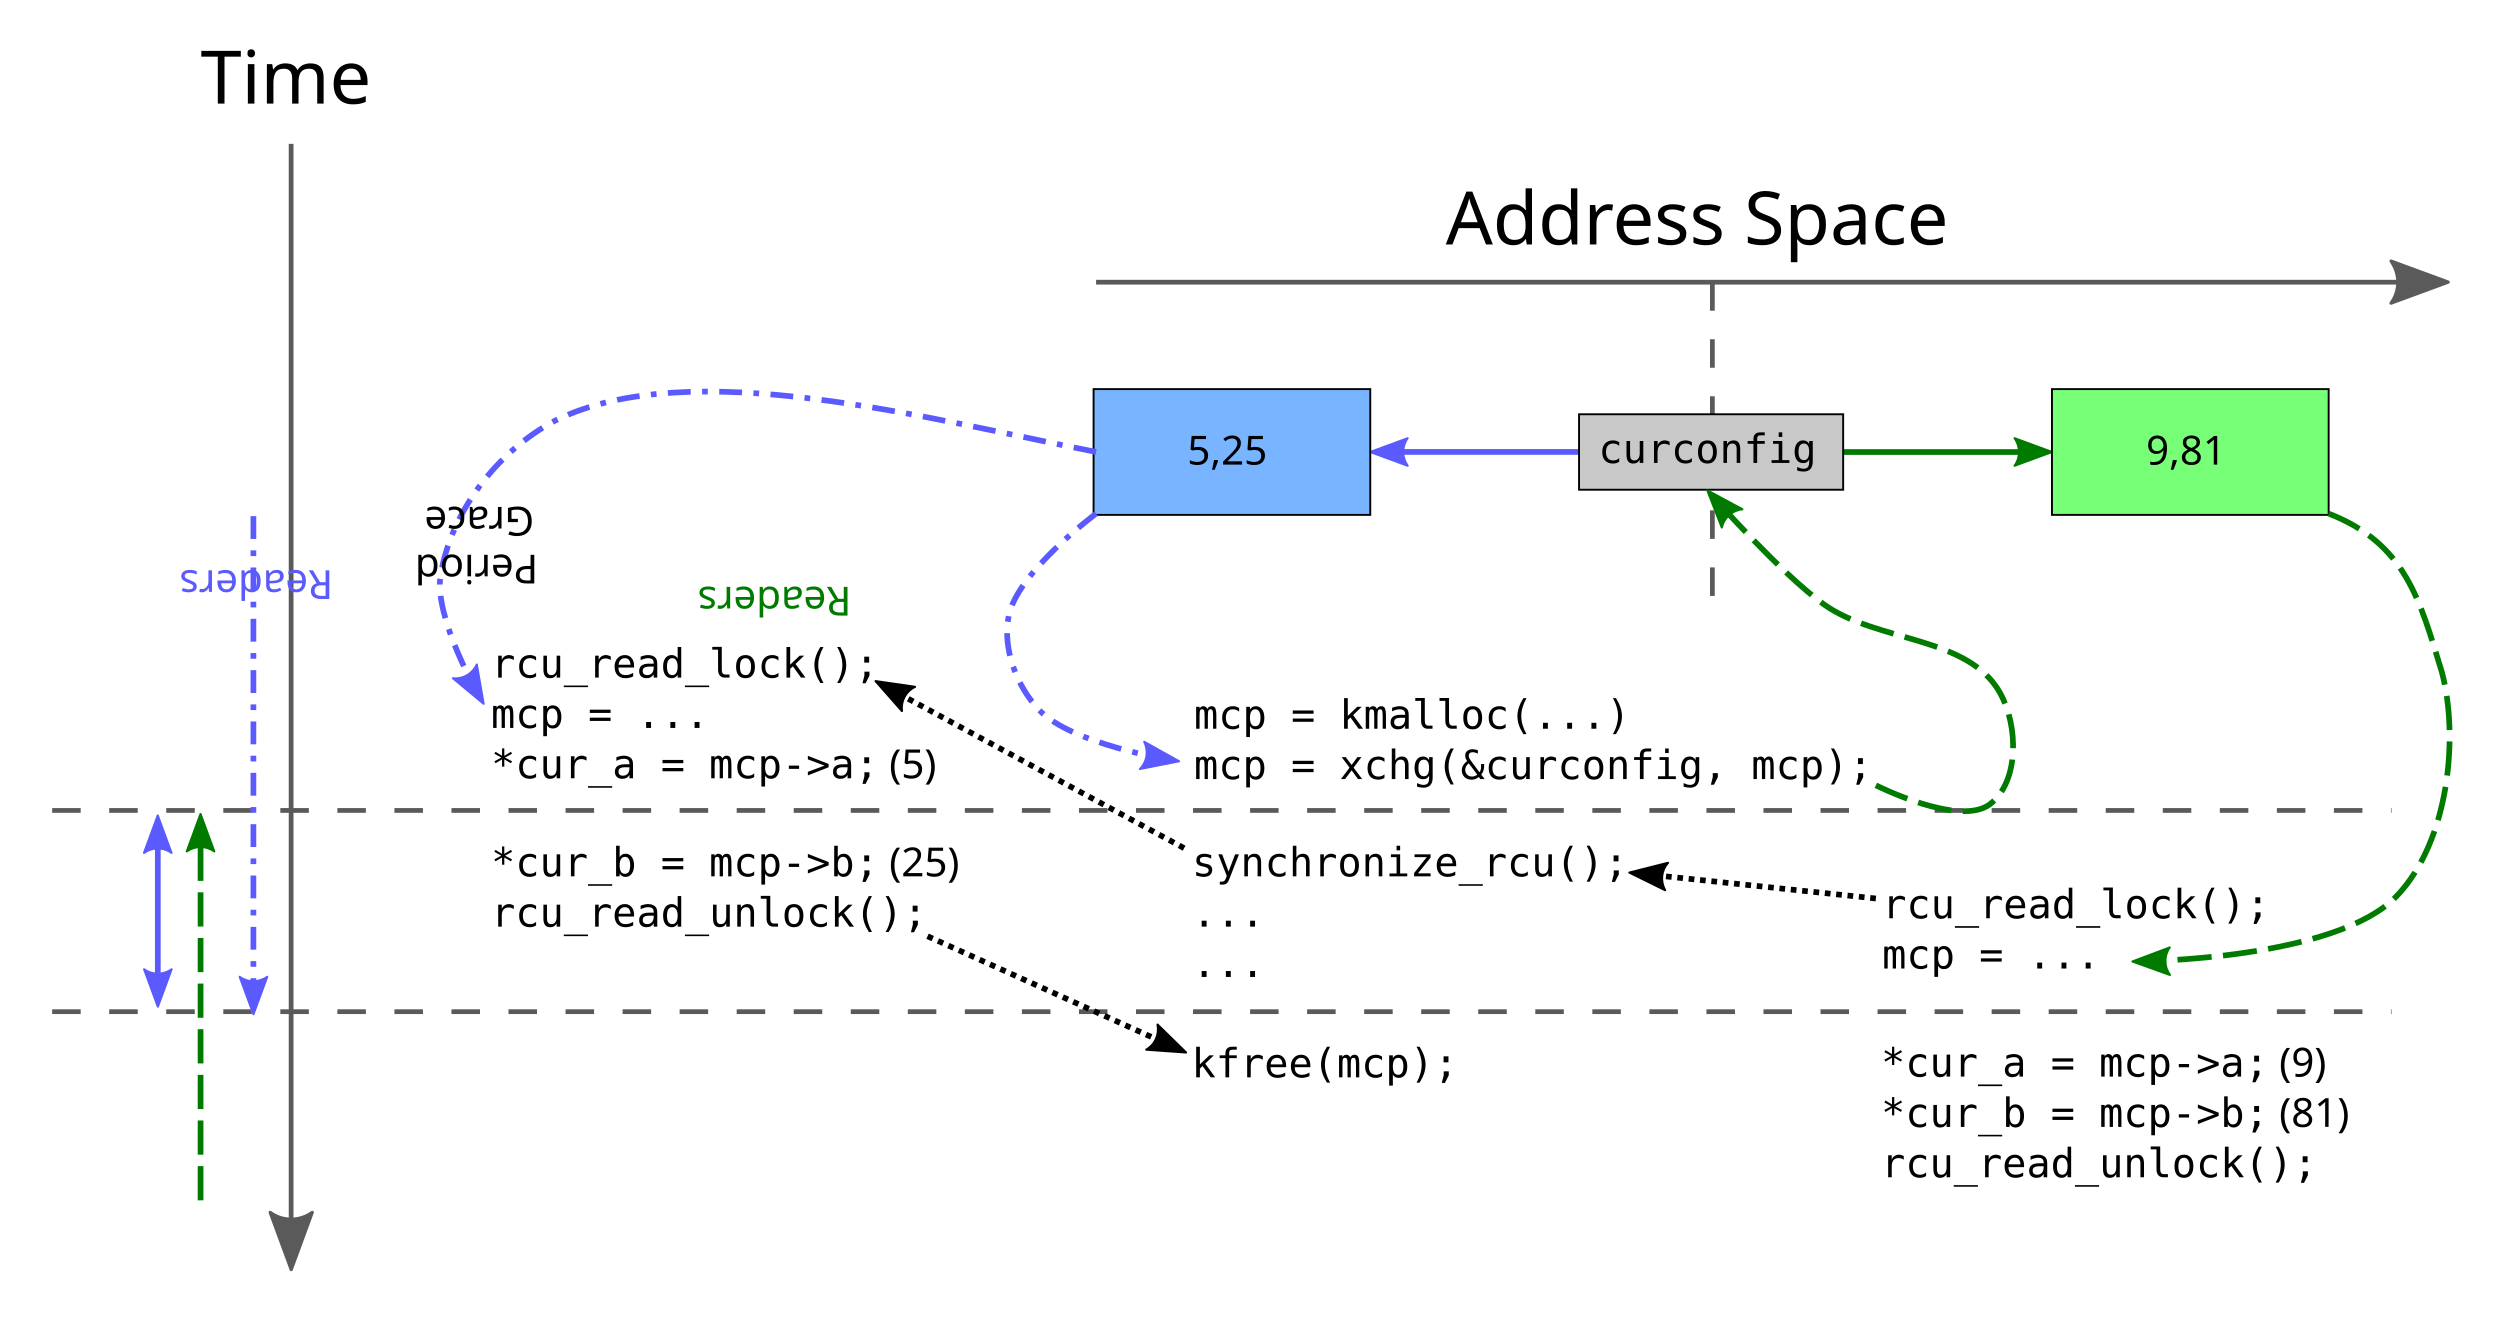
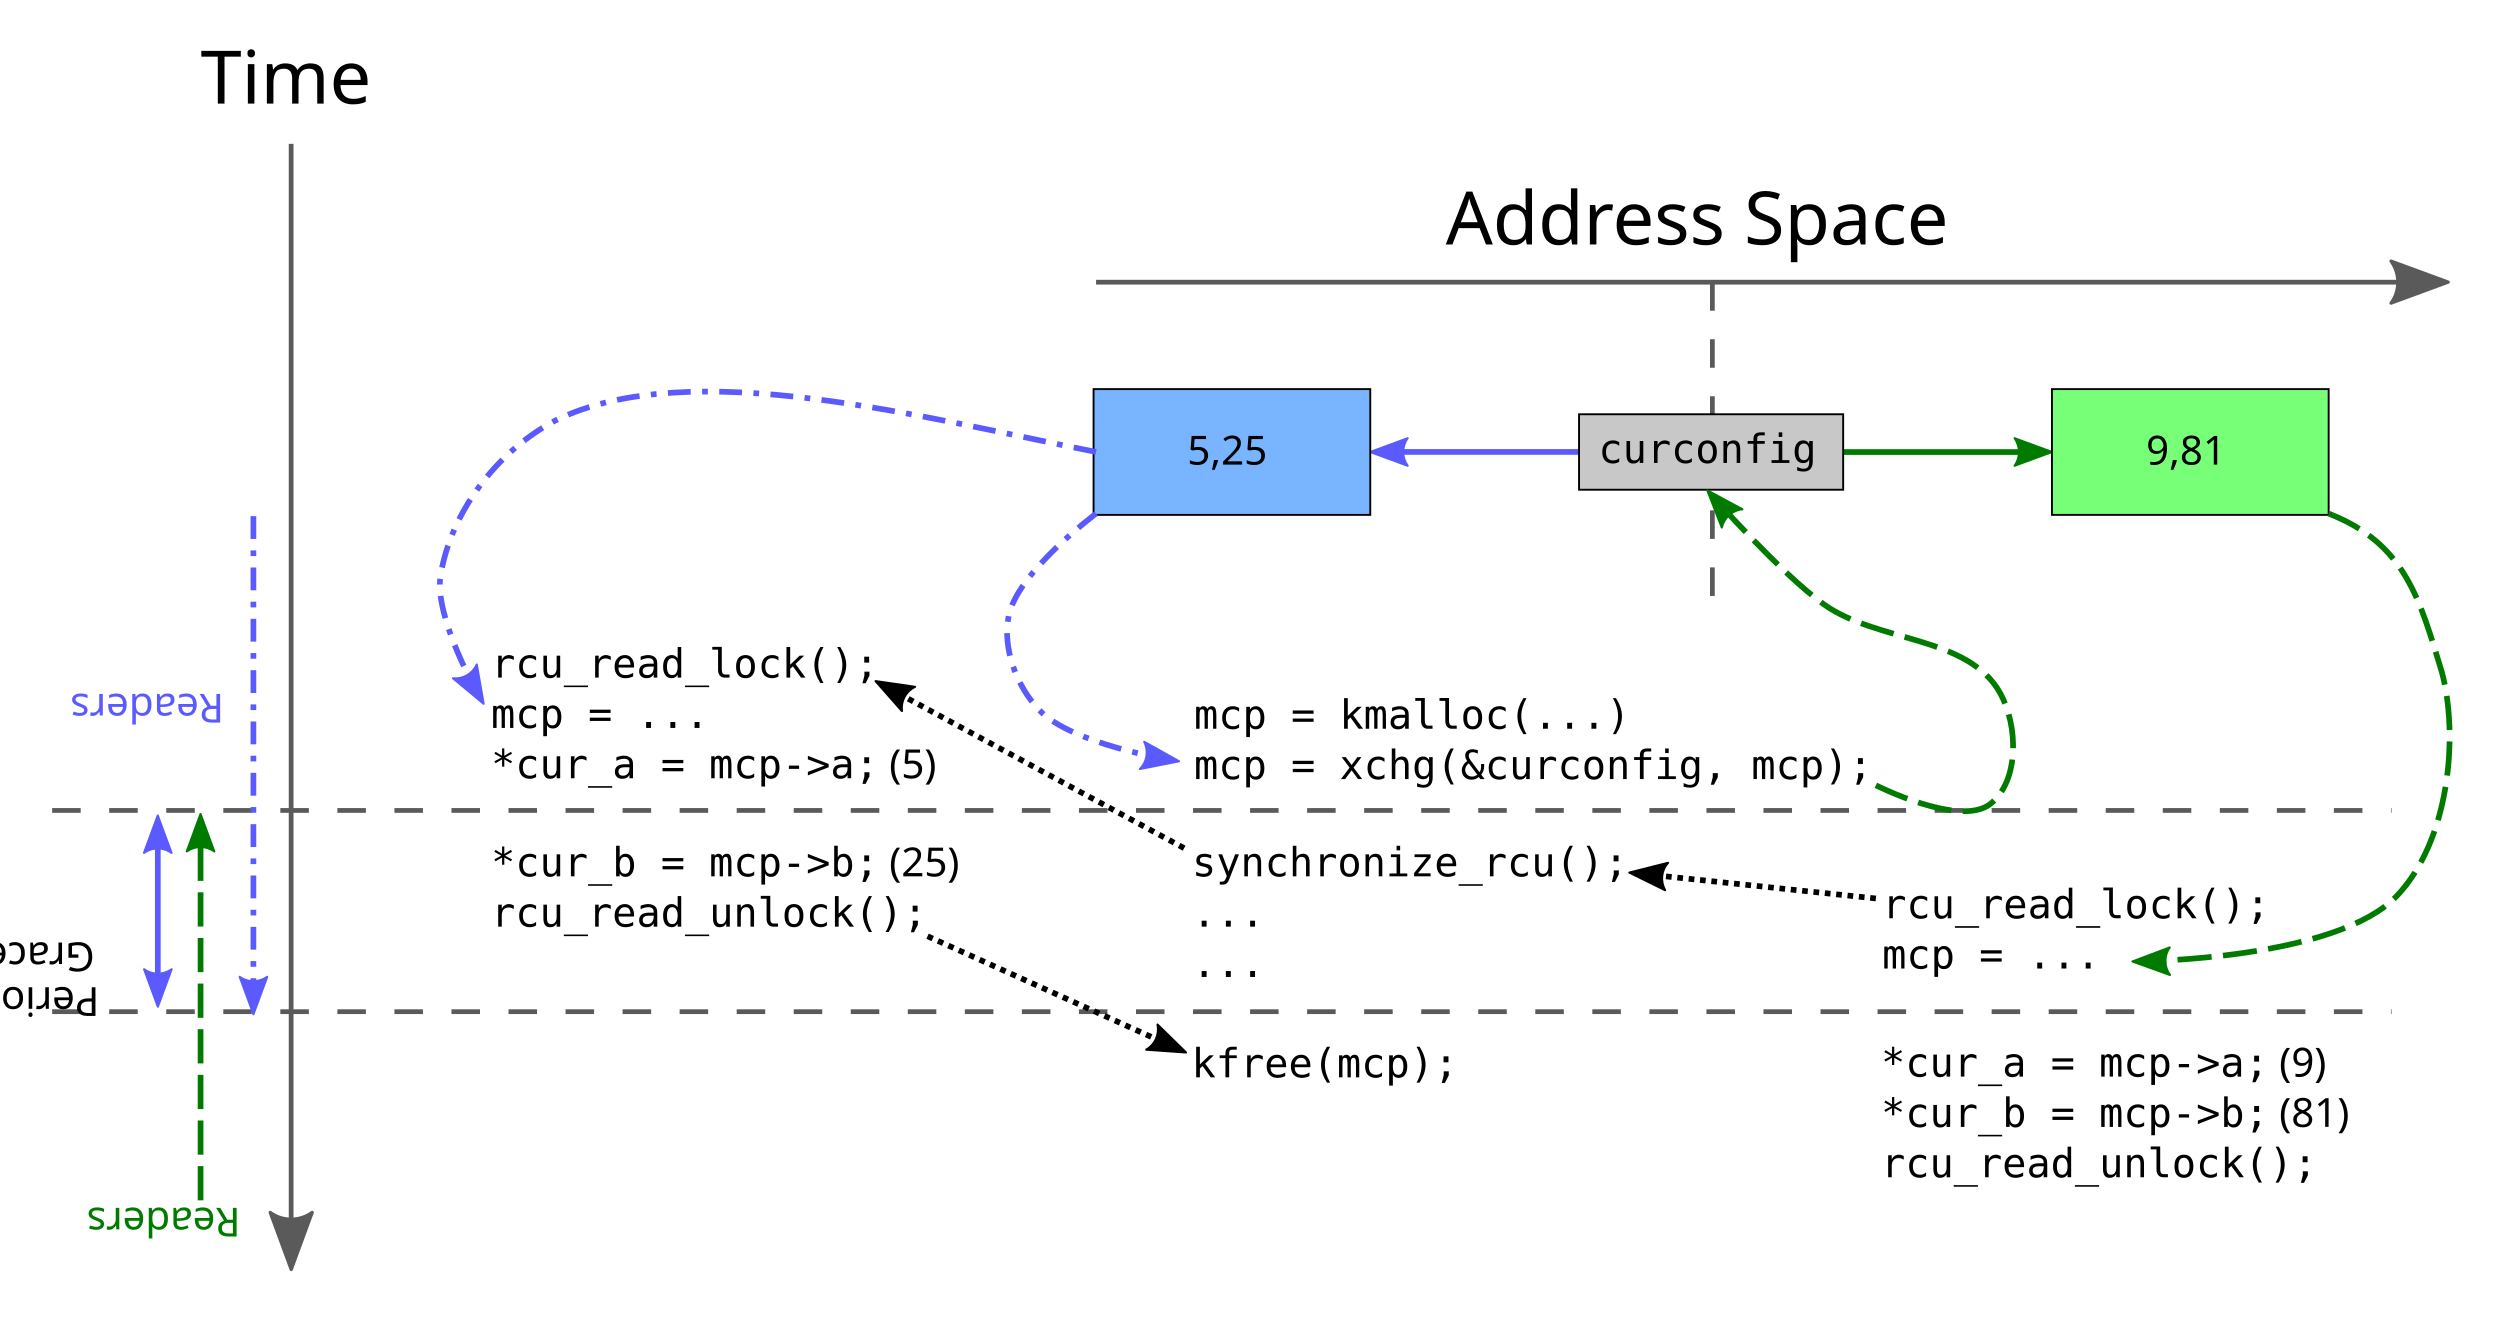
<svg xmlns="http://www.w3.org/2000/svg" width="262.956mm" height="138.705mm" viewBox="0 0 262.956 138.705" version="1.1" id="svg8">
  <defs id="defs2">
    <marker orient="auto" refY="0" refX="0" id="Arrow2Mstart" style="overflow:visible">
      <path id="path4960" style="fill:#5a5aff;fill-opacity:1;fill-rule:evenodd;stroke:#5a5aff;stroke-width:0.625;stroke-linejoin:round;stroke-opacity:1" d="M 8.719,4.034 -2.207,0.016 8.719,-4.002 c -1.745,2.372 -1.735,5.617 -6e-7,8.035 z" transform="scale(0.6)" />
    </marker>
    <marker orient="auto" refY="0" refX="0" id="marker32475" style="overflow:visible">
      <path id="path32473" style="fill:#5a5aff;fill-opacity:1;fill-rule:evenodd;stroke:#5a5aff;stroke-width:0.625;stroke-linejoin:round;stroke-opacity:1" d="M 8.719,4.034 -2.207,0.016 8.719,-4.002 c -1.745,2.372 -1.735,5.617 -6e-7,8.035 z" transform="matrix(1.1,0,0,1.1,1.1,0)" />
    </marker>
    <marker orient="auto" refY="0" refX="0" id="Arrow2Lstart" style="overflow:visible">
      <path id="path4954" style="fill:#5a5aff;fill-opacity:1;fill-rule:evenodd;stroke:#5a5aff;stroke-width:0.625;stroke-linejoin:round;stroke-opacity:1" d="M 8.719,4.034 -2.207,0.016 8.719,-4.002 c -1.745,2.372 -1.735,5.617 -6e-7,8.035 z" transform="matrix(1.1,0,0,1.1,1.1,0)" />
    </marker>
    <marker style="overflow:visible" id="marker32217" refX="0" refY="0" orient="auto">
      <path transform="scale(-0.6)" d="M 8.719,4.034 -2.207,0.016 8.719,-4.002 c -1.745,2.372 -1.735,5.617 -6e-7,8.035 z" style="fill:#5a5aff;fill-opacity:1;fill-rule:evenodd;stroke:#5a5aff;stroke-width:0.625;stroke-linejoin:round;stroke-opacity:1" id="path32215" />
    </marker>
    <marker orient="auto" refY="0" refX="0" id="Arrow2Mend" style="overflow:visible">
      <path id="path4963" style="fill:#5a5aff;fill-opacity:1;fill-rule:evenodd;stroke:#5a5aff;stroke-width:0.625;stroke-linejoin:round;stroke-opacity:1" d="M 8.719,4.034 -2.207,0.016 8.719,-4.002 c -1.745,2.372 -1.735,5.617 -6e-7,8.035 z" transform="scale(-0.6)" />
    </marker>
    <marker orient="auto" refY="0" refX="0" id="Arrow2Lend" style="overflow:visible">
      <path id="path4957" style="fill:#5a5a5a;fill-opacity:1;fill-rule:evenodd;stroke:#5a5a5a;stroke-width:0.625;stroke-linejoin:round;stroke-opacity:1" d="M 8.719,4.034 -2.207,0.016 8.719,-4.002 c -1.745,2.372 -1.735,5.617 -6e-7,8.035 z" transform="matrix(-1.1,0,0,-1.1,-1.1,0)" />
    </marker>
    <marker orient="auto" refY="0" refX="0" id="Arrow1Lend" style="overflow:visible">
      <path id="path4939" d="M 0,0 5,-5 -12.5,0 5,5 Z" style="fill:#5a5aff;fill-opacity:1;fill-rule:evenodd;stroke:#5a5aff;stroke-width:1pt;stroke-opacity:1" transform="matrix(-0.8,0,0,-0.8,-10,0)" />
    </marker>
    <marker orient="auto" refY="0" refX="0" id="Arrow1Lstart" style="overflow:visible">
      <path id="path5011" d="M 0,0 5,-5 -12.5,0 5,5 Z" style="fill:#5a5aff;fill-opacity:1;fill-rule:evenodd;stroke:#5a5aff;stroke-width:1pt;stroke-opacity:1" transform="matrix(0.8,0,0,0.8,10,0)" />
    </marker>
    <marker orient="auto" refY="0" refX="0" id="Arrow2Mend-7" style="overflow:visible">
      <path id="path4963-5" style="fill:#007b00;fill-opacity:1;fill-rule:evenodd;stroke:#007b00;stroke-width:0.625;stroke-linejoin:round;stroke-opacity:1" d="M 8.719,4.034 -2.207,0.016 8.719,-4.002 c -1.745,2.372 -1.735,5.617 -6e-7,8.035 z" transform="scale(-0.6)" />
    </marker>
    <marker orient="auto" refY="0" refX="0" id="Arrow2Mend-9" style="overflow:visible">
      <path id="path4963-8" style="fill:#5a5aff;fill-opacity:1;fill-rule:evenodd;stroke:#5a5aff;stroke-width:0.625;stroke-linejoin:round;stroke-opacity:1" d="M 8.719,4.034 -2.207,0.016 8.719,-4.002 c -1.745,2.372 -1.735,5.617 -6e-7,8.035 z" transform="scale(-0.6)" />
    </marker>
    <marker orient="auto" refY="0" refX="0" id="Arrow2Mend-9-2" style="overflow:visible">
      <path id="path4963-8-8" style="fill:#5a5aff;fill-opacity:1;fill-rule:evenodd;stroke:#5a5aff;stroke-width:0.625;stroke-linejoin:round;stroke-opacity:1" d="M 8.719,4.034 -2.207,0.016 8.719,-4.002 c -1.745,2.372 -1.735,5.617 -6e-7,8.035 z" transform="scale(-0.6)" />
    </marker>
    <marker orient="auto" refY="0" refX="0" id="Arrow2Mend-99" style="overflow:visible">
      <path id="path4963-6" style="fill:#007b00;fill-opacity:1;fill-rule:evenodd;stroke:#007b00;stroke-width:0.625;stroke-linejoin:round;stroke-opacity:1" d="M 8.719,4.034 -2.207,0.016 8.719,-4.002 c -1.745,2.372 -1.735,5.617 -6e-7,8.035 z" transform="scale(-0.6)" />
    </marker>
    <marker orient="auto" refY="0" refX="0" id="Arrow2Mend-7-2" style="overflow:visible">
      <path id="path4963-5-7" style="fill:#007b00;fill-opacity:1;fill-rule:evenodd;stroke:#007b00;stroke-width:0.625;stroke-linejoin:round;stroke-opacity:1" d="M 8.719,4.034 -2.207,0.016 8.719,-4.002 c -1.745,2.372 -1.735,5.617 -6e-7,8.035 z" transform="scale(-0.6)" />
    </marker>
    <marker orient="auto" refY="0" refX="0" id="Arrow2Mend-99-1" style="overflow:visible">
      <path id="path4963-6-3" style="fill:#000000;fill-opacity:1;fill-rule:evenodd;stroke:#000000;stroke-width:0.625;stroke-linejoin:round;stroke-opacity:1" d="M 8.719,4.034 -2.207,0.016 8.719,-4.002 c -1.745,2.372 -1.735,5.617 -6e-7,8.035 z" transform="scale(-0.6)" />
    </marker>
    <marker orient="auto" refY="0" refX="0" id="Arrow2Mend-99-1-1" style="overflow:visible">
      <path id="path4963-6-3-5" style="fill:#000000;fill-opacity:1;fill-rule:evenodd;stroke:#000000;stroke-width:0.625;stroke-linejoin:round;stroke-opacity:1" d="M 8.719,4.034 -2.207,0.016 8.719,-4.002 c -1.745,2.372 -1.735,5.617 -6e-7,8.035 z" transform="scale(-0.6)" />
    </marker>
    <marker orient="auto" refY="0" refX="0" id="Arrow2Mend-99-1-1-9" style="overflow:visible">
      <path id="path4963-6-3-5-1" style="fill:#000000;fill-opacity:1;fill-rule:evenodd;stroke:#000000;stroke-width:0.625;stroke-linejoin:round;stroke-opacity:1" d="M 8.719,4.034 -2.207,0.016 8.719,-4.002 c -1.745,2.372 -1.735,5.617 -6e-7,8.035 z" transform="scale(-0.6)" />
    </marker>
    <marker orient="auto" refY="0" refX="0" id="Arrow2Lend-7" style="overflow:visible">
      <path id="path4957-5" style="fill:#5a5a5a;fill-opacity:1;fill-rule:evenodd;stroke:#5a5a5a;stroke-width:0.625;stroke-linejoin:round;stroke-opacity:1" d="M 8.719,4.034 -2.207,0.016 8.719,-4.002 c -1.745,2.372 -1.735,5.617 -6e-7,8.035 z" transform="matrix(-1.1,0,0,-1.1,-1.1,0)" />
    </marker>
    <marker orient="auto" refY="0" refX="0" id="Arrow2Mend-99-1-4" style="overflow:visible">
      <path id="path4963-6-3-8" style="fill:#5a5aff;fill-opacity:1;fill-rule:evenodd;stroke:#5a5aff;stroke-width:0.625;stroke-linejoin:round;stroke-opacity:1" d="M 8.719,4.034 -2.207,0.016 8.719,-4.002 c -1.745,2.372 -1.735,5.617 -6e-7,8.035 z" transform="scale(-0.6)" />
    </marker>
    <marker orient="auto" refY="0" refX="0" id="Arrow2Mend-99-1-4-4" style="overflow:visible">
      <path id="path4963-6-3-8-2" style="fill:#007b00;fill-opacity:1;fill-rule:evenodd;stroke:#007b00;stroke-width:0.625;stroke-linejoin:round;stroke-opacity:1" d="M 8.719,4.034 -2.207,0.016 8.719,-4.002 c -1.745,2.372 -1.735,5.617 -6e-7,8.035 z" transform="scale(-0.6)" />
    </marker>
    <marker orient="auto" refY="0" refX="0" id="Arrow2Mend-99-1-4-0" style="overflow:visible">
      <path id="path4963-6-3-8-5" style="fill:#5a5aff;fill-opacity:1;fill-rule:evenodd;stroke:#5a5aff;stroke-width:0.625;stroke-linejoin:round;stroke-opacity:1" d="M 8.719,4.034 -2.207,0.016 8.719,-4.002 c -1.745,2.372 -1.735,5.617 -6e-7,8.035 z" transform="scale(-0.6)" />
    </marker>
  </defs>
  <g id="layer1" transform="translate(-60.65967,-23.90129)">
    <path style="fill:none;stroke:#5a5a5a;stroke-width:0.5;stroke-linecap:butt;stroke-linejoin:miter;stroke-miterlimit:4;stroke-dasharray:3, 3;stroke-dashoffset:0;stroke-opacity:1" d="M 240.771,53.583 V 86.656" id="path113-9" />
    <path style="fill:none;stroke:#5a5aff;stroke-width:0.6;stroke-linecap:butt;stroke-linejoin:miter;stroke-miterlimit:4;stroke-dasharray:none;stroke-opacity:1;marker-end:url(#Arrow2Mend)" d="M 226.748,71.437 H 205.581" id="path4922" />
    <path style="fill:none;stroke:#007b00;stroke-width:0.6;stroke-linecap:butt;stroke-linejoin:miter;stroke-miterlimit:4;stroke-dasharray:none;stroke-opacity:1;marker-end:url(#Arrow2Mend-7)" d="m 254.529,71.448 h 21.167" id="path4922-6" />
    <text xml:space="preserve" style="font-style:normal;font-variant:normal;font-weight:normal;font-stretch:normal;font-size:4.233px;line-height:1.25;font-family:sans-serif;-inkscape-font-specification:'sans-serif, Normal';font-variant-ligatures:normal;font-variant-caps:normal;font-variant-numeric:normal;font-feature-settings:normal;text-align:start;letter-spacing:0px;word-spacing:0px;writing-mode:lr-tb;text-anchor:start;fill:#000000;fill-opacity:1;stroke:none;stroke-width:0.265" x="112.314" y="95.174" id="text3777-5-7-8">
      <tspan id="tspan3775-5-4-7" x="112.314" y="95.174" style="font-style:normal;font-variant:normal;font-weight:normal;font-stretch:normal;font-size:4.233px;font-family:monospace;-inkscape-font-specification:'monospace, Normal';font-variant-ligatures:normal;font-variant-caps:normal;font-variant-numeric:normal;font-feature-settings:normal;text-align:start;writing-mode:lr-tb;text-anchor:start;stroke-width:0.265">rcu_read_lock();</tspan>
      <tspan x="112.314" y="100.465" style="font-style:normal;font-variant:normal;font-weight:normal;font-stretch:normal;font-size:4.233px;font-family:monospace;-inkscape-font-specification:'monospace, Normal';font-variant-ligatures:normal;font-variant-caps:normal;font-variant-numeric:normal;font-feature-settings:normal;text-align:start;writing-mode:lr-tb;text-anchor:start;stroke-width:0.265" id="tspan4667">mcp = ...</tspan>
      <tspan x="112.314" y="105.757" style="font-style:normal;font-variant:normal;font-weight:normal;font-stretch:normal;font-size:4.233px;font-family:monospace;-inkscape-font-specification:'monospace, Normal';font-variant-ligatures:normal;font-variant-caps:normal;font-variant-numeric:normal;font-feature-settings:normal;text-align:start;writing-mode:lr-tb;text-anchor:start;stroke-width:0.265" id="tspan109">*cur_a = mcp-&gt;a;<tspan style="font-style:normal;font-variant:normal;font-weight:normal;font-stretch:normal;font-size:4.233px;font-family:sans-serif;-inkscape-font-specification:'sans-serif, Normal';font-variant-ligatures:normal;font-variant-caps:normal;font-variant-numeric:normal;font-feature-settings:normal;text-align:start;writing-mode:lr-tb;text-anchor:start" id="tspan31698"> (5)</tspan>
      </tspan>
    </text>
    <path style="fill:none;stroke:#5a5a5a;stroke-width:0.5;stroke-linecap:butt;stroke-linejoin:miter;stroke-miterlimit:4;stroke-dasharray:3, 3;stroke-dashoffset:0;stroke-opacity:1" d="M 66.146,109.146 H 312.208" id="path113" />
    <text xml:space="preserve" style="font-style:normal;font-variant:normal;font-weight:normal;font-stretch:normal;font-size:4.233px;line-height:1.25;font-family:sans-serif;-inkscape-font-specification:'sans-serif, Normal';font-variant-ligatures:normal;font-variant-caps:normal;font-variant-numeric:normal;font-feature-settings:normal;text-align:start;letter-spacing:0px;word-spacing:0px;writing-mode:lr-tb;text-anchor:start;fill:#000000;fill-opacity:1;stroke:none;stroke-width:0.265" x="112.314" y="116.076" id="text3777-5-7-8-7">
      <tspan x="112.314" y="116.076" style="font-style:normal;font-variant:normal;font-weight:normal;font-stretch:normal;font-size:4.233px;font-family:monospace;-inkscape-font-specification:'monospace, Normal';font-variant-ligatures:normal;font-variant-caps:normal;font-variant-numeric:normal;font-feature-settings:normal;text-align:start;writing-mode:lr-tb;text-anchor:start;stroke-width:0.265" id="tspan109-4">*cur_b = mcp-&gt;b;<tspan style="font-style:normal;font-variant:normal;font-weight:normal;font-stretch:normal;font-size:4.233px;font-family:sans-serif;-inkscape-font-specification:'sans-serif, Normal';font-variant-ligatures:normal;font-variant-caps:normal;font-variant-numeric:normal;font-feature-settings:normal;text-align:start;writing-mode:lr-tb;text-anchor:start" id="tspan31700"> (25)</tspan>
      </tspan>
      <tspan x="112.314" y="121.367" style="font-style:normal;font-variant:normal;font-weight:normal;font-stretch:normal;font-size:4.233px;font-family:monospace;-inkscape-font-specification:'monospace, Normal';font-variant-ligatures:normal;font-variant-caps:normal;font-variant-numeric:normal;font-feature-settings:normal;text-align:start;writing-mode:lr-tb;text-anchor:start;stroke-width:0.265" id="tspan4665">rcu_read_unlock();</tspan>
    </text>
    <text xml:space="preserve" style="font-style:normal;font-variant:normal;font-weight:normal;font-stretch:normal;font-size:4.233px;line-height:1.25;font-family:sans-serif;-inkscape-font-specification:'sans-serif, Normal';font-variant-ligatures:normal;font-variant-caps:normal;font-variant-numeric:normal;font-feature-settings:normal;text-align:start;letter-spacing:0px;word-spacing:0px;writing-mode:lr-tb;text-anchor:start;fill:#000000;fill-opacity:1;stroke:none;stroke-width:0.265" x="186.255" y="100.554" id="text3777-5-7-8-0">
      <tspan x="186.255" y="100.554" style="font-style:normal;font-variant:normal;font-weight:normal;font-stretch:normal;font-size:4.233px;font-family:monospace;-inkscape-font-specification:'monospace, Normal';font-variant-ligatures:normal;font-variant-caps:normal;font-variant-numeric:normal;font-feature-settings:normal;text-align:start;writing-mode:lr-tb;text-anchor:start;stroke-width:0.265" id="tspan109-9">mcp = kmalloc(...)</tspan>
      <tspan x="186.255" y="105.846" style="font-style:normal;font-variant:normal;font-weight:normal;font-stretch:normal;font-size:4.233px;font-family:monospace;-inkscape-font-specification:'monospace, Normal';font-variant-ligatures:normal;font-variant-caps:normal;font-variant-numeric:normal;font-feature-settings:normal;text-align:start;writing-mode:lr-tb;text-anchor:start;stroke-width:0.265" id="tspan4704">mcp = xchg(&amp;curconfig, mcp);</tspan>
    </text>
    <text xml:space="preserve" style="font-style:normal;font-variant:normal;font-weight:normal;font-stretch:normal;font-size:4.233px;line-height:1.25;font-family:sans-serif;-inkscape-font-specification:'sans-serif, Normal';font-variant-ligatures:normal;font-variant-caps:normal;font-variant-numeric:normal;font-feature-settings:normal;text-align:start;letter-spacing:0px;word-spacing:0px;writing-mode:lr-tb;text-anchor:start;fill:#000000;fill-opacity:1;stroke:none;stroke-width:0.265" x="186.04" y="116.076" id="text3777-5-7-8-0-9">
      <tspan x="186.04" y="116.076" style="font-style:normal;font-variant:normal;font-weight:normal;font-stretch:normal;font-size:4.233px;font-family:monospace;-inkscape-font-specification:'monospace, Normal';font-variant-ligatures:normal;font-variant-caps:normal;font-variant-numeric:normal;font-feature-settings:normal;text-align:start;writing-mode:lr-tb;text-anchor:start;stroke-width:0.265" id="tspan4704-8">synchronize_rcu();</tspan>
      <tspan x="186.04" y="121.367" style="font-style:normal;font-variant:normal;font-weight:normal;font-stretch:normal;font-size:4.233px;font-family:monospace;-inkscape-font-specification:'monospace, Normal';font-variant-ligatures:normal;font-variant-caps:normal;font-variant-numeric:normal;font-feature-settings:normal;text-align:start;writing-mode:lr-tb;text-anchor:start;stroke-width:0.265" id="tspan4729">...</tspan>
      <tspan x="186.04" y="126.659" style="font-style:normal;font-variant:normal;font-weight:normal;font-stretch:normal;font-size:4.233px;font-family:monospace;-inkscape-font-specification:'monospace, Normal';font-variant-ligatures:normal;font-variant-caps:normal;font-variant-numeric:normal;font-feature-settings:normal;text-align:start;writing-mode:lr-tb;text-anchor:start;stroke-width:0.265" id="tspan4731">...</tspan>
    </text>
    <path style="fill:none;stroke:#5a5a5a;stroke-width:0.5;stroke-linecap:butt;stroke-linejoin:miter;stroke-miterlimit:4;stroke-dasharray:3, 3;stroke-dashoffset:0;stroke-opacity:1" d="M 66.146,130.312 H 312.208" id="path113-1" />
    <text xml:space="preserve" style="font-style:normal;font-variant:normal;font-weight:normal;font-stretch:normal;font-size:4.233px;line-height:1.25;font-family:sans-serif;-inkscape-font-specification:'sans-serif, Normal';font-variant-ligatures:normal;font-variant-caps:normal;font-variant-numeric:normal;font-feature-settings:normal;text-align:start;letter-spacing:0px;word-spacing:0px;writing-mode:lr-tb;text-anchor:start;fill:#000000;fill-opacity:1;stroke:none;stroke-width:0.265" x="185.992" y="137.216" id="text3777-5-7-8-0-9-3">
      <tspan x="185.992" y="137.216" style="font-style:normal;font-variant:normal;font-weight:normal;font-stretch:normal;font-size:4.233px;font-family:monospace;-inkscape-font-specification:'monospace, Normal';font-variant-ligatures:normal;font-variant-caps:normal;font-variant-numeric:normal;font-feature-settings:normal;text-align:start;writing-mode:lr-tb;text-anchor:start;stroke-width:0.265" id="tspan4731-0">kfree(mcp);</tspan>
    </text>
    <text xml:space="preserve" style="font-style:normal;font-variant:normal;font-weight:normal;font-stretch:normal;font-size:4.233px;line-height:1.25;font-family:sans-serif;-inkscape-font-specification:'sans-serif, Normal';font-variant-ligatures:normal;font-variant-caps:normal;font-variant-numeric:normal;font-feature-settings:normal;text-align:start;letter-spacing:0px;word-spacing:0px;writing-mode:lr-tb;text-anchor:start;fill:#000000;fill-opacity:1;stroke:none;stroke-width:0.265" x="258.631" y="120.487" id="text3777-5-7-8-3">
      <tspan id="tspan3775-5-4-7-4" x="258.631" y="120.487" style="font-style:normal;font-variant:normal;font-weight:normal;font-stretch:normal;font-size:4.233px;font-family:monospace;-inkscape-font-specification:'monospace, Normal';font-variant-ligatures:normal;font-variant-caps:normal;font-variant-numeric:normal;font-feature-settings:normal;text-align:start;writing-mode:lr-tb;text-anchor:start;stroke-width:0.265">rcu_read_lock();</tspan>
      <tspan x="258.631" y="125.778" style="font-style:normal;font-variant:normal;font-weight:normal;font-stretch:normal;font-size:4.233px;font-family:monospace;-inkscape-font-specification:'monospace, Normal';font-variant-ligatures:normal;font-variant-caps:normal;font-variant-numeric:normal;font-feature-settings:normal;text-align:start;writing-mode:lr-tb;text-anchor:start;stroke-width:0.265" id="tspan109-3">mcp = ...</tspan>
    </text>
    <text xml:space="preserve" style="font-style:normal;font-variant:normal;font-weight:normal;font-stretch:normal;font-size:4.233px;line-height:1.25;font-family:sans-serif;-inkscape-font-specification:'sans-serif, Normal';font-variant-ligatures:normal;font-variant-caps:normal;font-variant-numeric:normal;font-feature-settings:normal;text-align:start;letter-spacing:0px;word-spacing:0px;writing-mode:lr-tb;text-anchor:start;fill:#000000;fill-opacity:1;stroke:none;stroke-width:0.265" x="258.513" y="137.142" id="text3777-5-7-8-3-9">
      <tspan x="258.513" y="137.142" style="font-style:normal;font-variant:normal;font-weight:normal;font-stretch:normal;font-size:4.233px;font-family:monospace;-inkscape-font-specification:'monospace, Normal';font-variant-ligatures:normal;font-variant-caps:normal;font-variant-numeric:normal;font-feature-settings:normal;text-align:start;writing-mode:lr-tb;text-anchor:start;stroke-width:0.265" id="tspan109-3-6">*cur_a = mcp-&gt;a;<tspan style="font-style:normal;font-variant:normal;font-weight:normal;font-stretch:normal;font-size:4.233px;font-family:sans-serif;-inkscape-font-specification:'sans-serif, Normal';font-variant-ligatures:normal;font-variant-caps:normal;font-variant-numeric:normal;font-feature-settings:normal;text-align:start;writing-mode:lr-tb;text-anchor:start" id="tspan31702"> (9)</tspan>
      </tspan>
      <tspan x="258.513" y="142.433" style="font-style:normal;font-variant:normal;font-weight:normal;font-stretch:normal;font-size:4.233px;font-family:monospace;-inkscape-font-specification:'monospace, Normal';font-variant-ligatures:normal;font-variant-caps:normal;font-variant-numeric:normal;font-feature-settings:normal;text-align:start;writing-mode:lr-tb;text-anchor:start;stroke-width:0.265" id="tspan4832">*cur_b = mcp-&gt;b;<tspan style="font-style:normal;font-variant:normal;font-weight:normal;font-stretch:normal;font-size:4.233px;font-family:sans-serif;-inkscape-font-specification:'sans-serif, Normal';font-variant-ligatures:normal;font-variant-caps:normal;font-variant-numeric:normal;font-feature-settings:normal;text-align:start;writing-mode:lr-tb;text-anchor:start" id="tspan31704"> (81)</tspan>
      </tspan>
      <tspan x="258.513" y="147.725" style="font-style:normal;font-variant:normal;font-weight:normal;font-stretch:normal;font-size:4.233px;font-family:monospace;-inkscape-font-specification:'monospace, Normal';font-variant-ligatures:normal;font-variant-caps:normal;font-variant-numeric:normal;font-feature-settings:normal;text-align:start;writing-mode:lr-tb;text-anchor:start;stroke-width:0.265" id="tspan4834">rcu_read_unlock();</tspan>
    </text>
    <g id="g4851" transform="translate(-35.98335,3.307291)">
      <text id="text4840" y="69.432" x="224.243" style="font-style:normal;font-weight:normal;font-size:10.583px;line-height:1.25;font-family:sans-serif;letter-spacing:0px;word-spacing:0px;fill:#000000;fill-opacity:1;stroke:none;stroke-width:1.4;stroke-miterlimit:4;stroke-dasharray:none" xml:space="preserve">
        <tspan style="font-style:normal;font-variant:normal;font-weight:normal;font-stretch:normal;font-size:4.233px;font-family:sans-serif;-inkscape-font-specification:'sans-serif, Normal';font-variant-ligatures:normal;font-variant-caps:normal;font-variant-numeric:normal;font-feature-settings:normal;text-align:start;writing-mode:lr-tb;text-anchor:start;stroke-width:1.4;stroke-miterlimit:4;stroke-dasharray:none" y="69.432" x="224.243" id="tspan4838">5,</tspan>
      </text>
      <rect y="61.521" x="211.667" height="13.229" width="29.104" id="rect4836" style="fill:#78b4ff;fill-opacity:1;stroke:#000000;stroke-width:0.2;stroke-miterlimit:4;stroke-dasharray:none;stroke-dashoffset:0;stroke-opacity:1" />
      <text id="text4844" y="69.46" x="221.528" style="font-style:normal;font-weight:normal;font-size:10.583px;line-height:1.25;font-family:sans-serif;letter-spacing:0px;word-spacing:0px;fill:#000000;fill-opacity:1;stroke:none;stroke-width:1.4;stroke-miterlimit:4;stroke-dasharray:none" xml:space="preserve">
        <tspan style="font-style:normal;font-variant:normal;font-weight:normal;font-stretch:normal;font-size:4.233px;font-family:sans-serif;-inkscape-font-specification:'sans-serif, Normal';font-variant-ligatures:normal;font-variant-caps:normal;font-variant-numeric:normal;font-feature-settings:normal;text-align:start;writing-mode:lr-tb;text-anchor:start;stroke-width:1.4;stroke-miterlimit:4;stroke-dasharray:none" y="69.46" x="221.528" id="tspan4842">5,25</tspan>
      </text>
    </g>
    <g transform="translate(64.82292,3.307291)" id="g4851-9">
      <text id="text4840-3" y="69.432" x="224.243" style="font-style:normal;font-weight:normal;font-size:10.583px;line-height:1.25;font-family:sans-serif;letter-spacing:0px;word-spacing:0px;fill:#000000;fill-opacity:1;stroke:none;stroke-width:1.4;stroke-miterlimit:4;stroke-dasharray:none" xml:space="preserve">
        <tspan style="font-style:normal;font-variant:normal;font-weight:normal;font-stretch:normal;font-size:4.233px;font-family:sans-serif;-inkscape-font-specification:'sans-serif, Normal';font-variant-ligatures:normal;font-variant-caps:normal;font-variant-numeric:normal;font-feature-settings:normal;text-align:start;writing-mode:lr-tb;text-anchor:start;stroke-width:1.4;stroke-miterlimit:4;stroke-dasharray:none" y="69.432" x="224.243" id="tspan4838-3">5,</tspan>
      </text>
      <rect y="61.521" x="211.667" height="13.229" width="29.104" id="rect4836-8" style="fill:#78ff78;fill-opacity:1;stroke:#000000;stroke-width:0.2;stroke-miterlimit:4;stroke-dasharray:none;stroke-dashoffset:0;stroke-opacity:1" />
      <text id="text4844-0" y="69.46" x="221.568" style="font-style:normal;font-weight:normal;font-size:10.583px;line-height:1.25;font-family:sans-serif;letter-spacing:0px;word-spacing:0px;fill:#000000;fill-opacity:1;stroke:none;stroke-width:1.4;stroke-miterlimit:4;stroke-dasharray:none" xml:space="preserve">
        <tspan style="font-style:normal;font-variant:normal;font-weight:normal;font-stretch:normal;font-size:4.233px;font-family:sans-serif;-inkscape-font-specification:'sans-serif, Normal';font-variant-ligatures:normal;font-variant-caps:normal;font-variant-numeric:normal;font-feature-settings:normal;text-align:start;writing-mode:lr-tb;text-anchor:start;stroke-width:1.4;stroke-miterlimit:4;stroke-dasharray:none" y="69.46" x="221.568" id="tspan4842-5">9,81</tspan>
      </text>
    </g>
    <g transform="translate(12.43539,3.307292)" id="g4851-9-0">
      <text id="text4840-3-0" y="69.432" x="225.843" style="font-style:normal;font-weight:normal;font-size:10.583px;line-height:1.25;font-family:sans-serif;letter-spacing:0px;word-spacing:0px;fill:#000000;fill-opacity:1;stroke:none;stroke-width:1.4;stroke-miterlimit:4;stroke-dasharray:none" xml:space="preserve">
        <tspan style="font-style:normal;font-variant:normal;font-weight:normal;font-stretch:normal;font-size:4.233px;font-family:sans-serif;-inkscape-font-specification:'sans-serif, Normal';font-variant-ligatures:normal;font-variant-caps:normal;font-variant-numeric:normal;font-feature-settings:normal;text-align:start;writing-mode:lr-tb;text-anchor:start;stroke-width:1.4;stroke-miterlimit:4;stroke-dasharray:none" y="69.432" x="225.843" id="tspan4838-3-4">5,</tspan>
      </text>
      <rect y="64.167" x="214.312" height="7.937" width="27.781" id="rect4836-8-6" style="fill:#c8c8c8;fill-opacity:1;stroke:#000000;stroke-width:0.2;stroke-miterlimit:4;stroke-dasharray:none;stroke-dashoffset:0;stroke-opacity:1" />
      <text id="text4844-0-2" y="69.289" x="216.346" style="font-style:normal;font-weight:normal;font-size:10.583px;line-height:1.25;font-family:sans-serif;letter-spacing:0px;word-spacing:0px;fill:#000000;fill-opacity:1;stroke:none;stroke-width:1.4;stroke-miterlimit:4;stroke-dasharray:none" xml:space="preserve">
        <tspan style="font-style:normal;font-variant:normal;font-weight:normal;font-stretch:normal;font-size:4.233px;font-family:monospace;-inkscape-font-specification:'monospace, Normal';font-variant-ligatures:normal;font-variant-caps:normal;font-variant-numeric:normal;font-feature-settings:normal;text-align:start;writing-mode:lr-tb;text-anchor:start;stroke-width:1.4;stroke-miterlimit:4;stroke-dasharray:none" y="69.289" x="216.346" id="tspan4842-5-6">curconfig</tspan>
      </text>
    </g>
    <path style="fill:none;stroke:#5a5aff;stroke-width:0.6;stroke-linecap:butt;stroke-linejoin:miter;stroke-miterlimit:4;stroke-dasharray:2.4, 1.2, 0.6, 1.2;stroke-dashoffset:0;stroke-opacity:1;marker-end:url(#Arrow2Mend-9)" d="m 175.948,71.437 c -17.924,-3.53 -42.692,-10.299 -56.885,-3.302 -6.168,3.258 -10.97,9.628 -12.065,16.298 -0.727,4.426 4.127,12.806 4.127,12.806" id="path4922-7" />
    <path style="fill:none;stroke:#5a5aff;stroke-width:0.6;stroke-linecap:butt;stroke-linejoin:miter;stroke-miterlimit:4;stroke-dasharray:2.4, 1.2, 0.6, 1.2;stroke-dashoffset:0;stroke-opacity:1;marker-end:url(#Arrow2Mend-9-2)" d="m 175.948,77.925 c 0,0 -8.279,6.143 -9.196,10.775 -0.675,3.407 0.834,7.395 3.233,9.907 3.422,3.581 13.9,5.248 13.9,5.248" id="path4922-7-2" />
    <path style="fill:none;stroke:#007b00;stroke-width:0.6;stroke-linecap:butt;stroke-linejoin:miter;stroke-miterlimit:4;stroke-dasharray:3.6, 1.2;stroke-dashoffset:0;stroke-opacity:1;marker-end:url(#Arrow2Mend-99)" d="m 257.969,106.5 c 0,0 8.812,4.459 12.022,1.973 3.086,-2.39 2.952,-8.25 1.056,-11.663 -3.361,-6.05 -12.906,-5.322 -18.544,-9.336 -4.442,-3.163 -11.733,-11.402 -11.733,-11.402" id="path4922-0" />
    <path style="fill:none;stroke:#007b00;stroke-width:0.6;stroke-linecap:butt;stroke-linejoin:miter;stroke-miterlimit:4;stroke-dasharray:3.6,1.2;stroke-dashoffset:0;stroke-opacity:1;marker-end:url(#Arrow2Mend-7-2)" d="m 305.594,77.925 c 8.127,3.149 9.608,9.152 11.906,16.669 1.801,6.736 0.786,17.726 -4.721,23.527 -6.402,6.743 -27.029,6.9 -27.029,6.9" id="path4922-6-6" />
    <path style="fill:none;stroke:#000000;stroke-width:0.6;stroke-linecap:butt;stroke-linejoin:miter;stroke-miterlimit:4;stroke-dasharray:0.6, 0.6;stroke-dashoffset:0;stroke-opacity:1;marker-end:url(#Arrow2Mend-99-1)" d="M 185.208,113.115 153.458,95.917" id="path4922-0-2" />
    <path style="fill:none;stroke:#000000;stroke-width:0.6;stroke-linecap:butt;stroke-linejoin:miter;stroke-miterlimit:4;stroke-dasharray:0.6, 0.6;stroke-dashoffset:0;stroke-opacity:1;marker-end:url(#Arrow2Mend-99-1-1)" d="m 257.969,118.406 -25.135,-2.646" id="path4922-0-2-9" />
    <path style="fill:none;stroke:#000000;stroke-width:0.6;stroke-linecap:butt;stroke-linejoin:miter;stroke-miterlimit:4;stroke-dasharray:0.6, 0.6;stroke-dashoffset:0;stroke-opacity:1;marker-end:url(#Arrow2Mend-99-1-1-9)" d="m 158.221,122.375 26.458,11.906" id="path4922-0-2-9-4" />
    <path style="fill:none;stroke:#5a5a5a;stroke-width:0.5;stroke-linecap:butt;stroke-linejoin:miter;stroke-miterlimit:4;stroke-dasharray:none;stroke-dashoffset:0;stroke-opacity:1;marker-end:url(#Arrow2Lend)" d="M 175.948,53.583 H 317.5" id="path113-10" />
    <text xml:space="preserve" style="font-style:normal;font-weight:normal;font-size:10.583px;line-height:1.25;font-family:sans-serif;letter-spacing:0px;word-spacing:0px;fill:#000000;fill-opacity:1;stroke:none;stroke-width:0.265" x="212.725" y="49.615" id="text26915">
      <tspan id="tspan26913" x="212.725" y="49.615" style="font-style:normal;font-variant:normal;font-weight:normal;font-stretch:normal;font-size:7.761px;font-family:sans-serif;-inkscape-font-specification:'sans-serif, Normal';font-variant-ligatures:normal;font-variant-caps:normal;font-variant-numeric:normal;font-feature-settings:normal;text-align:start;writing-mode:lr-tb;text-anchor:start;stroke-width:0.265">Address Space</tspan>
    </text>
    <path style="fill:none;stroke:#5a5a5a;stroke-width:0.5;stroke-linecap:butt;stroke-linejoin:miter;stroke-miterlimit:4;stroke-dasharray:none;stroke-dashoffset:0;stroke-opacity:1;marker-end:url(#Arrow2Lend-7)" d="M 91.281,39.031 V 156.771" id="path113-10-8" />
    <text xml:space="preserve" style="font-style:normal;font-weight:normal;font-size:10.583px;line-height:1.25;font-family:sans-serif;letter-spacing:0px;word-spacing:0px;fill:#000000;fill-opacity:1;stroke:none;stroke-width:0.265" x="81.757" y="34.798" id="text26915-7">
      <tspan id="tspan26913-0" x="81.757" y="34.798" style="font-style:normal;font-variant:normal;font-weight:normal;font-stretch:normal;font-size:7.761px;font-family:sans-serif;-inkscape-font-specification:'sans-serif, Normal';font-variant-ligatures:normal;font-variant-caps:normal;font-variant-numeric:normal;font-feature-settings:normal;text-align:start;writing-mode:lr-tb;text-anchor:start;stroke-width:0.265">Time</tspan>
    </text>
    <path style="fill:none;stroke:#5a5aff;stroke-width:0.6;stroke-linecap:butt;stroke-linejoin:miter;stroke-miterlimit:4;stroke-dasharray:2.4,1.2,0.6,1.2;stroke-dashoffset:0;stroke-opacity:1;marker-end:url(#Arrow2Mend-99-1-4)" d="m 87.313,78.19 v 51.594" id="path4922-0-2-0" />
    <path style="fill:none;stroke:#007b00;stroke-width:0.6;stroke-linecap:butt;stroke-linejoin:miter;stroke-miterlimit:4;stroke-dasharray:3.6,1.2;stroke-dashoffset:0;stroke-opacity:1;marker-end:url(#Arrow2Mend-99-1-4-4)" d="m 81.756,150.156 -4e-6,-39.839" id="path4922-0-2-0-9" />
-     <text xml:space="preserve" style="font-style:normal;font-weight:normal;font-size:10.583px;line-height:1.25;font-family:sans-serif;letter-spacing:0px;word-spacing:0px;fill:#5a5aff;fill-opacity:1;stroke:none;stroke-width:0.265" x="-83.892" y="-95.702" id="text31542" transform="scale(-1)">
-       <tspan id="tspan31540" x="-95.702" y="-83.892" style="font-style:normal;font-variant:normal;font-weight:normal;font-stretch:normal;font-size:4.233px;font-family:sans-serif;-inkscape-font-specification:'sans-serif, Normal';font-variant-ligatures:normal;font-variant-caps:normal;font-variant-numeric:normal;font-feature-settings:normal;text-align:start;writing-mode:tb-rl;text-anchor:start;fill:#5a5aff;fill-opacity:1;stroke-width:0.265">Readers</tspan>
+     <text xml:space="preserve" style="font-style:normal;font-weight:normal;font-size:10.583px;line-height:1.25;font-family:sans-serif;letter-spacing:0px;word-spacing:0px;fill:#5a5aff;fill-opacity:1;stroke:none;stroke-width:0.265" x="-84.22" y="-96.888" id="text31542" transform="scale(-1)">
+       <tspan id="tspan31540" x="-84.22" y="-96.888" style="font-style:normal;font-variant:normal;font-weight:normal;font-stretch:normal;font-size:4.233px;font-family:sans-serif;-inkscape-font-specification:'sans-serif, Normal';font-variant-ligatures:normal;font-variant-caps:normal;font-variant-numeric:normal;font-feature-settings:normal;text-align:start;writing-mode:tb-rl;text-anchor:start;fill:#5a5aff;fill-opacity:1;stroke-width:0.265">Readers</tspan>
    </text>
-     <g id="g31594" transform="translate(-8.995834,0.5291667)">
-       <text transform="scale(-1)" id="text31542-1" y="-125.846" x="-76.698" style="font-style:normal;font-weight:normal;font-size:10.583px;line-height:1.25;font-family:sans-serif;letter-spacing:0px;word-spacing:0px;fill:#000000;fill-opacity:1;stroke:none;stroke-width:0.265" xml:space="preserve">
-         <tspan id="tspan31568" style="font-style:normal;font-variant:normal;font-weight:normal;font-stretch:normal;font-size:4.233px;font-family:sans-serif;-inkscape-font-specification:'sans-serif, Normal';font-variant-ligatures:normal;font-variant-caps:normal;font-variant-numeric:normal;font-feature-settings:normal;text-align:start;writing-mode:tb-rl;text-anchor:start;fill:#000000;fill-opacity:1;stroke-width:0.265" y="-76.698" x="-125.846">Grace</tspan>
+     <g id="g31594" transform="translate(-8.995834,46.01793)">
+       <text transform="scale(-1)" id="text31542-1" y="-79.622" x="-77.026" style="font-style:normal;font-weight:normal;font-size:10.583px;line-height:1.25;font-family:sans-serif;letter-spacing:0px;word-spacing:0px;fill:#000000;fill-opacity:1;stroke:none;stroke-width:0.265" xml:space="preserve">
+         <tspan id="tspan31568" style="font-style:normal;font-variant:normal;font-weight:normal;font-stretch:normal;font-size:4.233px;font-family:sans-serif;-inkscape-font-specification:'sans-serif, Normal';font-variant-ligatures:normal;font-variant-caps:normal;font-variant-numeric:normal;font-feature-settings:normal;text-align:start;writing-mode:tb-rl;text-anchor:start;fill:#000000;fill-opacity:1;stroke-width:0.265" y="-77.026" x="-79.622">Grace</tspan>
      </text>
-       <text transform="scale(-1)" id="text31542-1-4" y="-126.257" x="-81.725" style="font-style:normal;font-weight:normal;font-size:10.583px;line-height:1.25;font-family:sans-serif;letter-spacing:0px;word-spacing:0px;fill:#000000;fill-opacity:1;stroke:none;stroke-width:0.265" xml:space="preserve">
-         <tspan id="tspan31568-2" style="font-style:normal;font-variant:normal;font-weight:normal;font-stretch:normal;font-size:4.233px;font-family:sans-serif;-inkscape-font-specification:'sans-serif, Normal';font-variant-ligatures:normal;font-variant-caps:normal;font-variant-numeric:normal;font-feature-settings:normal;text-align:start;writing-mode:tb-rl;text-anchor:start;fill:#000000;fill-opacity:1;stroke-width:0.265" y="-81.725" x="-126.257">Period</tspan>
+       <text transform="scale(-1)" id="text31542-1-4" y="-80.102" x="-81.725" style="font-style:normal;font-weight:normal;font-size:10.583px;line-height:1.25;font-family:sans-serif;letter-spacing:0px;word-spacing:0px;fill:#000000;fill-opacity:1;stroke:none;stroke-width:0.265" xml:space="preserve">
+         <tspan id="tspan31568-2" style="font-style:normal;font-variant:normal;font-weight:normal;font-stretch:normal;font-size:4.233px;font-family:sans-serif;-inkscape-font-specification:'sans-serif, Normal';font-variant-ligatures:normal;font-variant-caps:normal;font-variant-numeric:normal;font-feature-settings:normal;text-align:start;writing-mode:tb-rl;text-anchor:start;fill:#000000;fill-opacity:1;stroke-width:0.265" y="-81.725" x="-80.102">Period</tspan>
      </text>
    </g>
-     <text xml:space="preserve" style="font-style:normal;font-weight:normal;font-size:10.583px;line-height:1.25;font-family:sans-serif;letter-spacing:0px;word-spacing:0px;fill:#5a5aff;fill-opacity:1;stroke:none;stroke-width:0.265" x="-85.631" y="-150.208" id="text31542-2" transform="scale(-1)">
-       <tspan id="tspan31540-2" x="-150.208" y="-85.631" style="font-style:normal;font-variant:normal;font-weight:normal;font-stretch:normal;font-size:4.233px;font-family:sans-serif;-inkscape-font-specification:'sans-serif, Normal';font-variant-ligatures:normal;font-variant-caps:normal;font-variant-numeric:normal;font-feature-settings:normal;text-align:start;writing-mode:tb-rl;text-anchor:start;fill:#007b00;fill-opacity:1;stroke-width:0.265">Readers</tspan>
+     <text xml:space="preserve" style="font-style:normal;font-weight:normal;font-size:10.583px;line-height:1.25;font-family:sans-serif;letter-spacing:0px;word-spacing:0px;fill:#5a5aff;fill-opacity:1;stroke:none;stroke-width:0.265" x="-85.955" y="-150.944" id="text31542-2" transform="scale(-1)">
+       <tspan id="tspan31540-2" x="-85.955" y="-150.944" style="font-style:normal;font-variant:normal;font-weight:normal;font-stretch:normal;font-size:4.233px;font-family:sans-serif;-inkscape-font-specification:'sans-serif, Normal';font-variant-ligatures:normal;font-variant-caps:normal;font-variant-numeric:normal;font-feature-settings:normal;text-align:start;writing-mode:tb-rl;text-anchor:start;fill:#007b00;fill-opacity:1;stroke-width:0.265">Readers</tspan>
    </text>
    <path style="fill:none;stroke:#5a5aff;stroke-width:0.6;stroke-linecap:butt;stroke-linejoin:miter;stroke-miterlimit:4;stroke-dasharray:none;stroke-dashoffset:0;stroke-opacity:1;marker-start:url(#Arrow2Mstart);marker-end:url(#Arrow2Mend-99-1-4-0)" d="m 77.258,110.469 v 18.521" id="path4922-0-2-0-5" />
  </g>
</svg>
